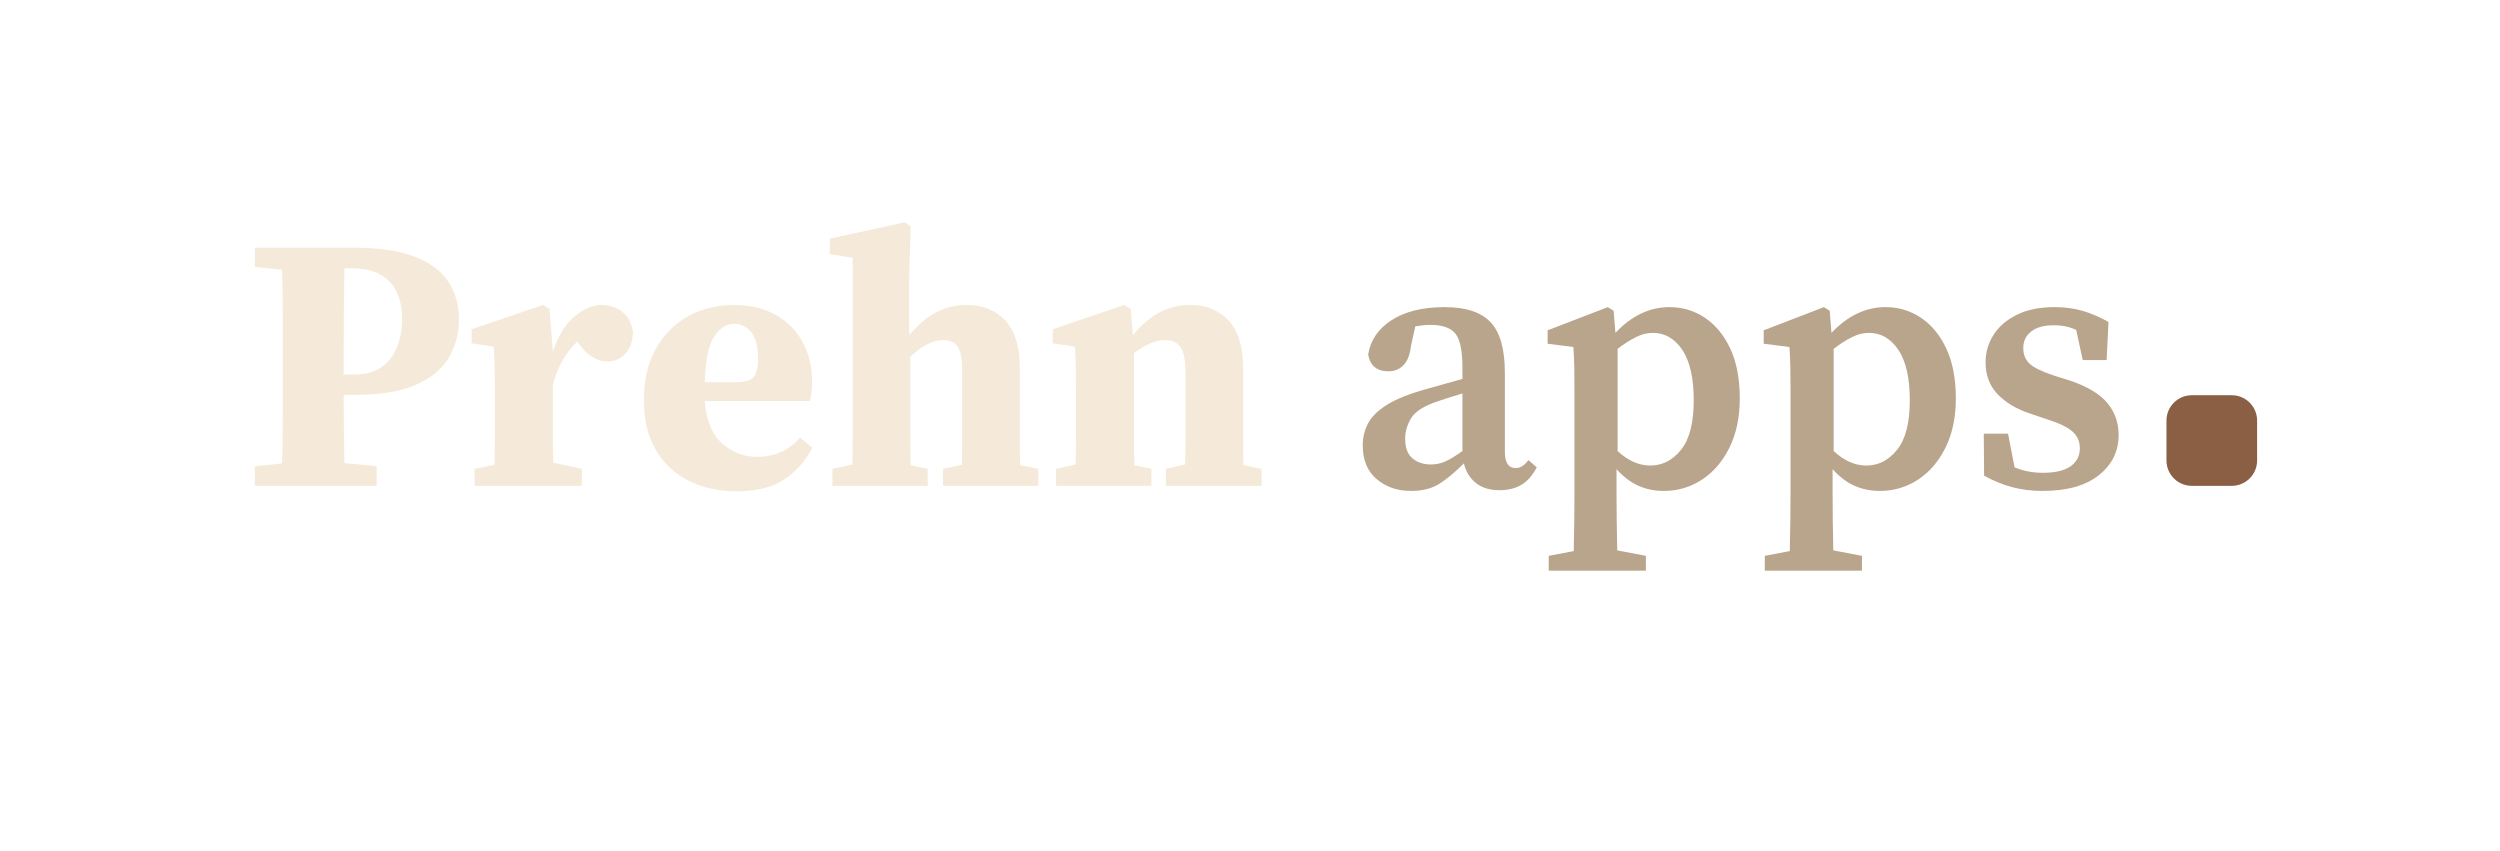
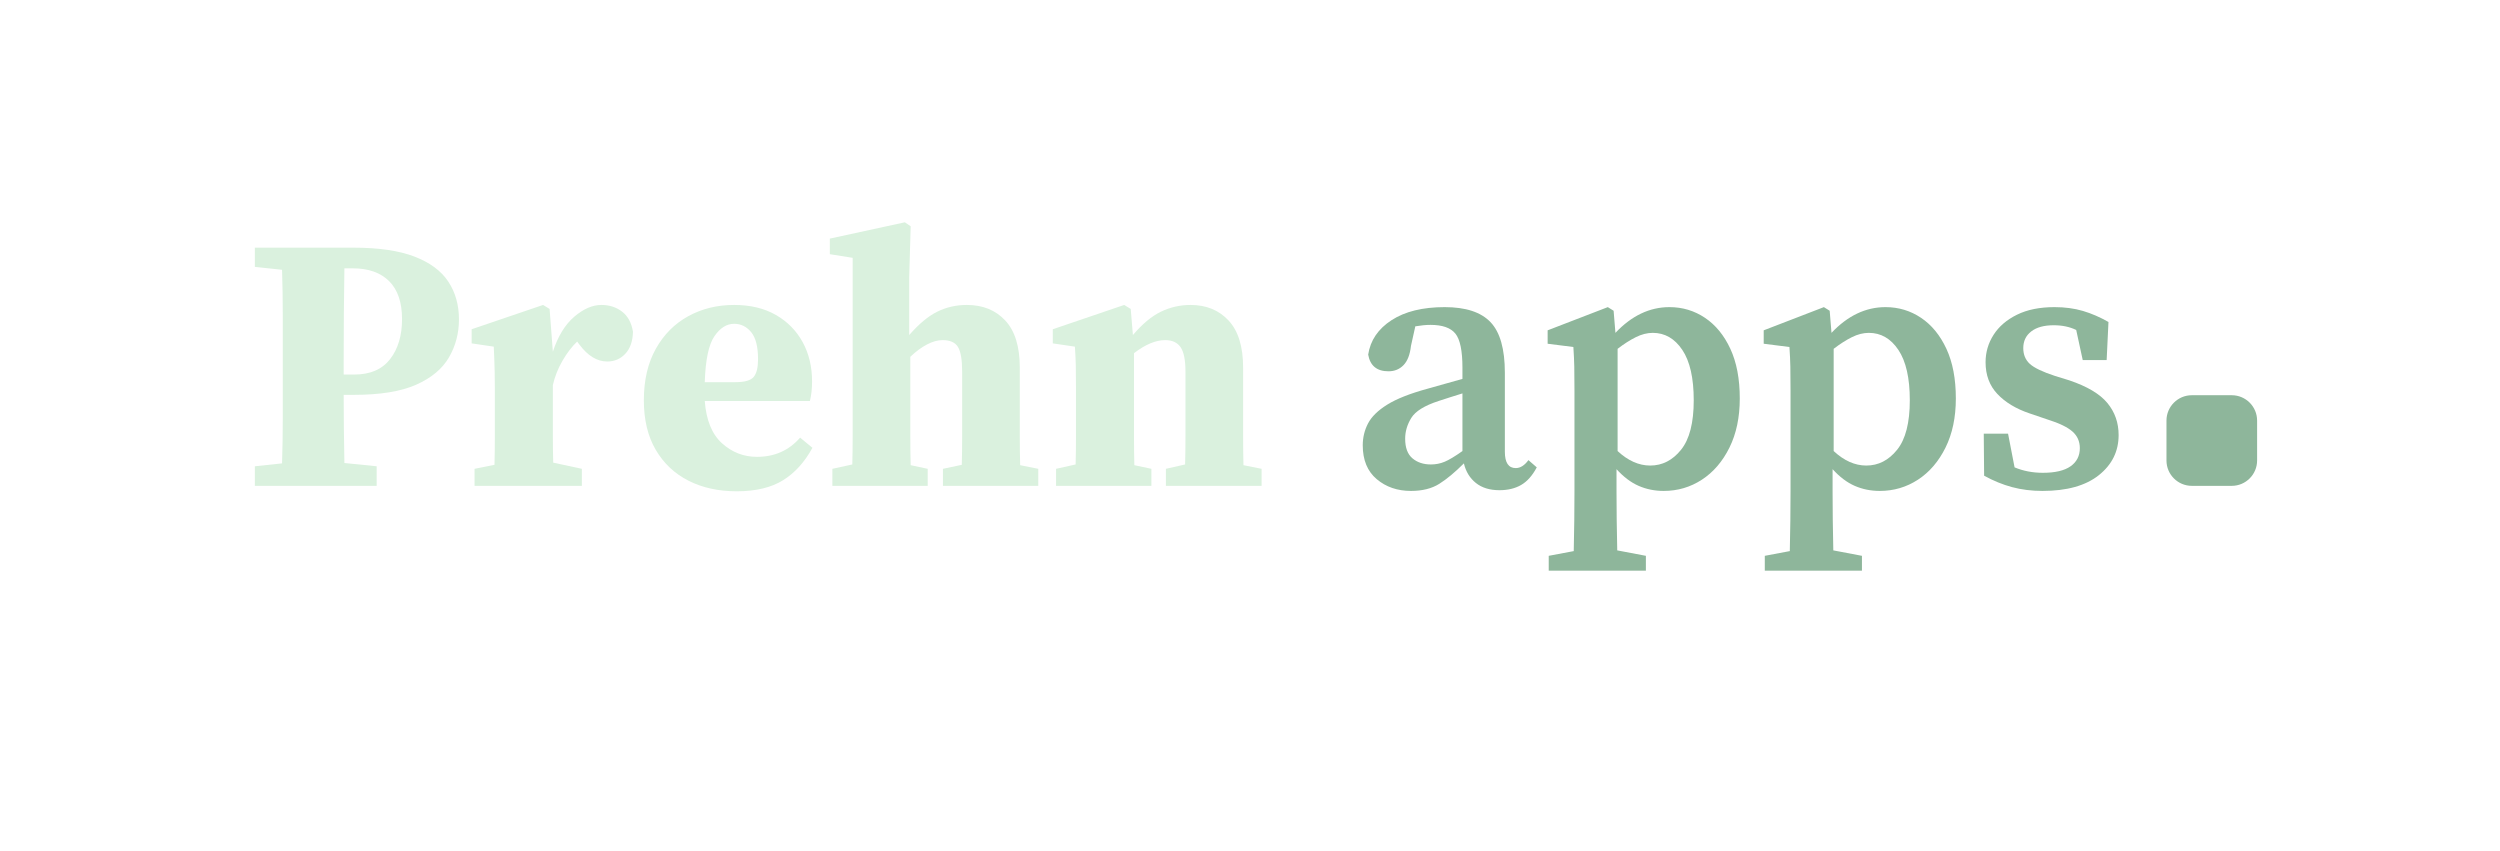
<svg xmlns="http://www.w3.org/2000/svg" viewBox="0 0 1379.2 469.0" width="1379" height="469" role="img" aria-label="Prehn apps">
-   <g fill="#f5ead9">
+   <g fill="#daf1de">
    <path d="M194.6 148.0H190.0Q189.8 160.4 189.7 173.1Q189.6 185.8 189.6 198.6V206.6H195.4Q208.6 206.6 215.2 198.1Q221.8 189.6 221.8 176.0Q221.8 162.2 214.7 155.1Q207.6 148.0 194.6 148.0ZM140.6 147.2V136.6H195.0Q215.8 136.6 228.6 141.5Q241.4 146.4 247.3 155.3Q253.2 164.2 253.2 176.2Q253.2 187.6 247.7 197.1Q242.2 206.6 229.6 212.2Q217.0 217.8 195.2 217.8H189.6Q189.6 226.4 189.7 235.9Q189.8 245.4 190.0 255.4L207.8 257.2V268.0H140.6V257.2L155.6 255.6Q156.0 243.4 156.0 231.0Q156.0 218.6 156.0 206.0V198.6Q156.0 186.2 156.0 173.7Q156.0 161.2 155.6 148.8Z" />
    <path d="M261.8 268.0V258.6L272.8 256.4Q273.0 249.0 273.0 240.6Q273.0 232.2 273.0 226.0V214.2Q273.0 208.6 272.9 205.0Q272.8 201.4 272.7 198.3Q272.6 195.2 272.4 191.2L260.2 189.4V181.6L299.6 168.2L303.2 170.4L305.0 194.0Q309.2 181.2 316.8 174.7Q324.4 168.2 331.8 168.2Q338.4 168.2 343.2 171.9Q348.0 175.6 349.2 183.0Q349.0 190.8 345.0 195.1Q341.0 199.4 335.0 199.4Q326.6 199.4 319.6 190.0L318.4 188.4Q314.0 192.6 310.3 199.0Q306.6 205.4 305.0 212.4V226.0Q305.0 232.2 305.0 240.2Q305.0 248.2 305.2 255.2L321.0 258.6V268.0Z" />
    <path d="M405.0 178.6Q398.8 178.6 394.1 185.5Q389.4 192.4 388.8 210.8H405.8Q413.4 210.8 415.8 207.9Q418.2 205.0 418.2 198.2Q418.2 187.8 414.4 183.2Q410.6 178.6 405.0 178.6ZM406.4 271.0Q391.4 271.0 379.9 265.2Q368.4 259.4 361.8 248.2Q355.2 237.0 355.2 220.8Q355.2 204.2 361.8 192.4Q368.4 180.6 379.7 174.4Q391.0 168.2 405.0 168.2Q418.4 168.2 428.0 173.7Q437.6 179.2 442.8 188.7Q448.0 198.2 448.0 210.4Q448.0 216.4 446.8 221.2H388.8Q390.0 237.0 398.3 244.5Q406.6 252.0 417.6 252.0Q432.2 252.0 441.4 241.4L448.2 247.0Q441.8 258.8 432.0 264.9Q422.2 271.0 406.4 271.0Z" />
    <path d="M459.2 268.0V258.6L470.2 256.2Q470.4 248.8 470.4 240.5Q470.4 232.2 470.4 226.0V142.2L457.8 140.2V131.6L499.2 122.6L502.4 124.8L501.6 152.8V184.8Q509.6 175.6 517.1 171.9Q524.6 168.2 533.4 168.2Q546.6 168.2 554.6 176.8Q562.6 185.4 562.6 202.8V226.0Q562.6 232.6 562.6 240.9Q562.6 249.2 562.8 256.6L572.8 258.6V268.0H520.2V258.6L530.6 256.4Q530.8 249.0 530.8 240.7Q530.8 232.4 530.8 226.0V205.0Q530.8 195.2 528.5 191.4Q526.2 187.6 520.0 187.6Q516.0 187.6 511.4 190.0Q506.8 192.4 502.2 196.8V226.0Q502.2 232.2 502.2 240.7Q502.2 249.2 502.4 256.6L511.8 258.6V268.0Z" />
    <path d="M582.6 268.0V258.6L593.4 256.2Q593.6 249.0 593.6 240.6Q593.6 232.2 593.6 226.0V214.4Q593.6 206.2 593.5 201.7Q593.4 197.2 593.0 191.2L580.8 189.4V181.6L620.2 168.2L623.8 170.4L625.0 184.8Q632.8 175.6 640.5 171.9Q648.2 168.2 656.8 168.2Q669.8 168.2 677.8 176.8Q685.8 185.4 685.8 202.8V226.0Q685.8 232.6 685.8 240.9Q685.8 249.2 686.0 256.6L696.0 258.6V268.0H643.2V258.6L653.8 256.2Q654.0 249.0 654.0 240.7Q654.0 232.4 654.0 226.0V205.0Q654.0 195.4 651.3 191.5Q648.6 187.6 642.8 187.6Q635.0 187.6 625.6 194.8V226.0Q625.6 232.2 625.6 240.7Q625.6 249.2 625.8 256.6L635.2 258.6V268.0Z" />
  </g>
-   <g fill="#b9a48c">
+   <g fill="#8eb69b">
    <path d="M827.2 270.4Q819.2 270.4 814.2 266.4Q809.2 262.4 807.6 255.6Q800.2 263.0 794.0 266.9Q787.8 270.8 778.4 270.8Q767.2 270.8 759.5 264.3Q751.8 257.8 751.8 245.6Q751.8 239.2 754.7 233.6Q757.6 228.0 765.3 223.2Q773.0 218.4 787.6 214.4Q792.4 213.0 797.2 211.7Q802.0 210.4 806.8 209.0V202.8Q806.8 188.8 802.9 184.0Q799.0 179.2 789.2 179.2Q787.2 179.2 785.2 179.4Q783.2 179.6 780.8 180.0L778.4 190.8Q777.6 198.0 774.3 201.4Q771.0 204.8 766.0 204.8Q756.4 204.8 754.8 195.6Q756.6 183.8 767.7 176.6Q778.8 169.4 797.0 169.4Q814.4 169.4 822.3 177.7Q830.2 186.0 830.2 205.6V249.2Q830.2 258.2 836.2 258.2Q840.0 258.2 843.2 253.8L847.8 257.8Q844.2 264.6 839.2 267.5Q834.2 270.4 827.2 270.4ZM775.2 242.0Q775.2 249.4 779.2 252.8Q783.2 256.2 789.4 256.2Q793.4 256.2 797.0 254.7Q800.6 253.2 806.8 248.8V217.0Q803.4 218.0 800.1 219.1Q796.8 220.2 793.6 221.2Q782.0 225.0 778.6 230.5Q775.2 236.0 775.2 242.0Z" />
    <path d="M854.4 314.8V306.6L868.2 304.0Q868.4 295.2 868.5 287.0Q868.6 278.8 868.6 271.2V215.4Q868.6 207.2 868.5 202.3Q868.4 197.4 868.0 191.4L853.8 189.6V182.2L887.0 169.4L890.2 171.4L891.2 183.6Q904.6 169.4 921.0 169.4Q931.8 169.4 940.6 175.3Q949.4 181.2 954.6 192.4Q959.8 203.6 959.8 219.8Q959.8 235.4 954.1 246.9Q948.4 258.4 938.9 264.6Q929.4 270.8 917.8 270.8Q910.4 270.8 904.0 268.0Q897.6 265.2 891.8 258.8V271.0Q891.8 278.6 891.9 286.7Q892.0 294.8 892.2 303.6L908.0 306.6V314.8ZM911.8 183.6Q907.2 183.6 902.4 186.0Q897.6 188.4 892.4 192.4V248.8Q901.0 256.8 910.4 256.8Q920.4 256.8 927.4 248.1Q934.4 239.4 934.4 220.8Q934.4 202.4 928.1 193.0Q921.8 183.6 911.8 183.6Z" />
    <path d="M973.6 314.8V306.6L987.4 304.0Q987.6 295.2 987.7 287.0Q987.8 278.8 987.8 271.2V215.4Q987.8 207.2 987.7 202.3Q987.6 197.4 987.2 191.4L973.0 189.6V182.2L1006.2 169.4L1009.4 171.4L1010.4 183.6Q1023.8 169.4 1040.2 169.4Q1051.0 169.4 1059.8 175.3Q1068.6 181.2 1073.8 192.4Q1079.0 203.6 1079.0 219.8Q1079.0 235.4 1073.3 246.9Q1067.6 258.4 1058.1 264.6Q1048.6 270.8 1037.0 270.8Q1029.6 270.8 1023.2 268.0Q1016.8 265.2 1011.0 258.8V271.0Q1011.0 278.6 1011.1 286.7Q1011.2 294.8 1011.4 303.6L1027.2 306.6V314.8ZM1031.0 183.6Q1026.4 183.6 1021.6 186.0Q1016.8 188.4 1011.6 192.4V248.8Q1020.2 256.8 1029.6 256.8Q1039.6 256.8 1046.6 248.1Q1053.6 239.4 1053.6 220.8Q1053.6 202.4 1047.3 193.0Q1041.0 183.6 1031.0 183.6Z" />
    <path d="M1126.8 270.8Q1117.8 270.8 1110.0 268.7Q1102.2 266.6 1094.6 262.4L1094.4 239.2H1107.8L1111.4 257.8Q1118.6 260.8 1127.0 260.8Q1137.2 260.8 1142.3 257.2Q1147.4 253.6 1147.4 247.2Q1147.4 241.6 1143.3 238.0Q1139.2 234.4 1129.6 231.4L1119.6 228.0Q1108.4 224.2 1101.9 217.3Q1095.4 210.4 1095.4 199.8Q1095.4 191.6 1099.8 184.7Q1104.2 177.8 1112.7 173.6Q1121.2 169.4 1133.4 169.4Q1142.0 169.4 1149.1 171.5Q1156.2 173.6 1163.2 177.6L1162.2 198.6H1149.0L1145.4 182.0Q1140.0 179.4 1133.0 179.4Q1125.0 179.4 1120.6 182.8Q1116.2 186.2 1116.2 192.0Q1116.2 197.4 1119.8 200.7Q1123.4 204.0 1133.8 207.4L1141.6 209.8Q1156.4 214.8 1162.6 222.3Q1168.8 229.8 1168.8 240.0Q1168.8 253.4 1157.9 262.1Q1147.0 270.8 1126.8 270.8Z" />
  </g>
-   <rect x="1195.2" y="218.0" width="50.0" height="50.0" rx="14.0" fill="#8a5f44" />
+   <rect x="1195.2" y="218.0" width="50.0" height="50.0" rx="14.0" fill="#8eb69b" />
</svg>
